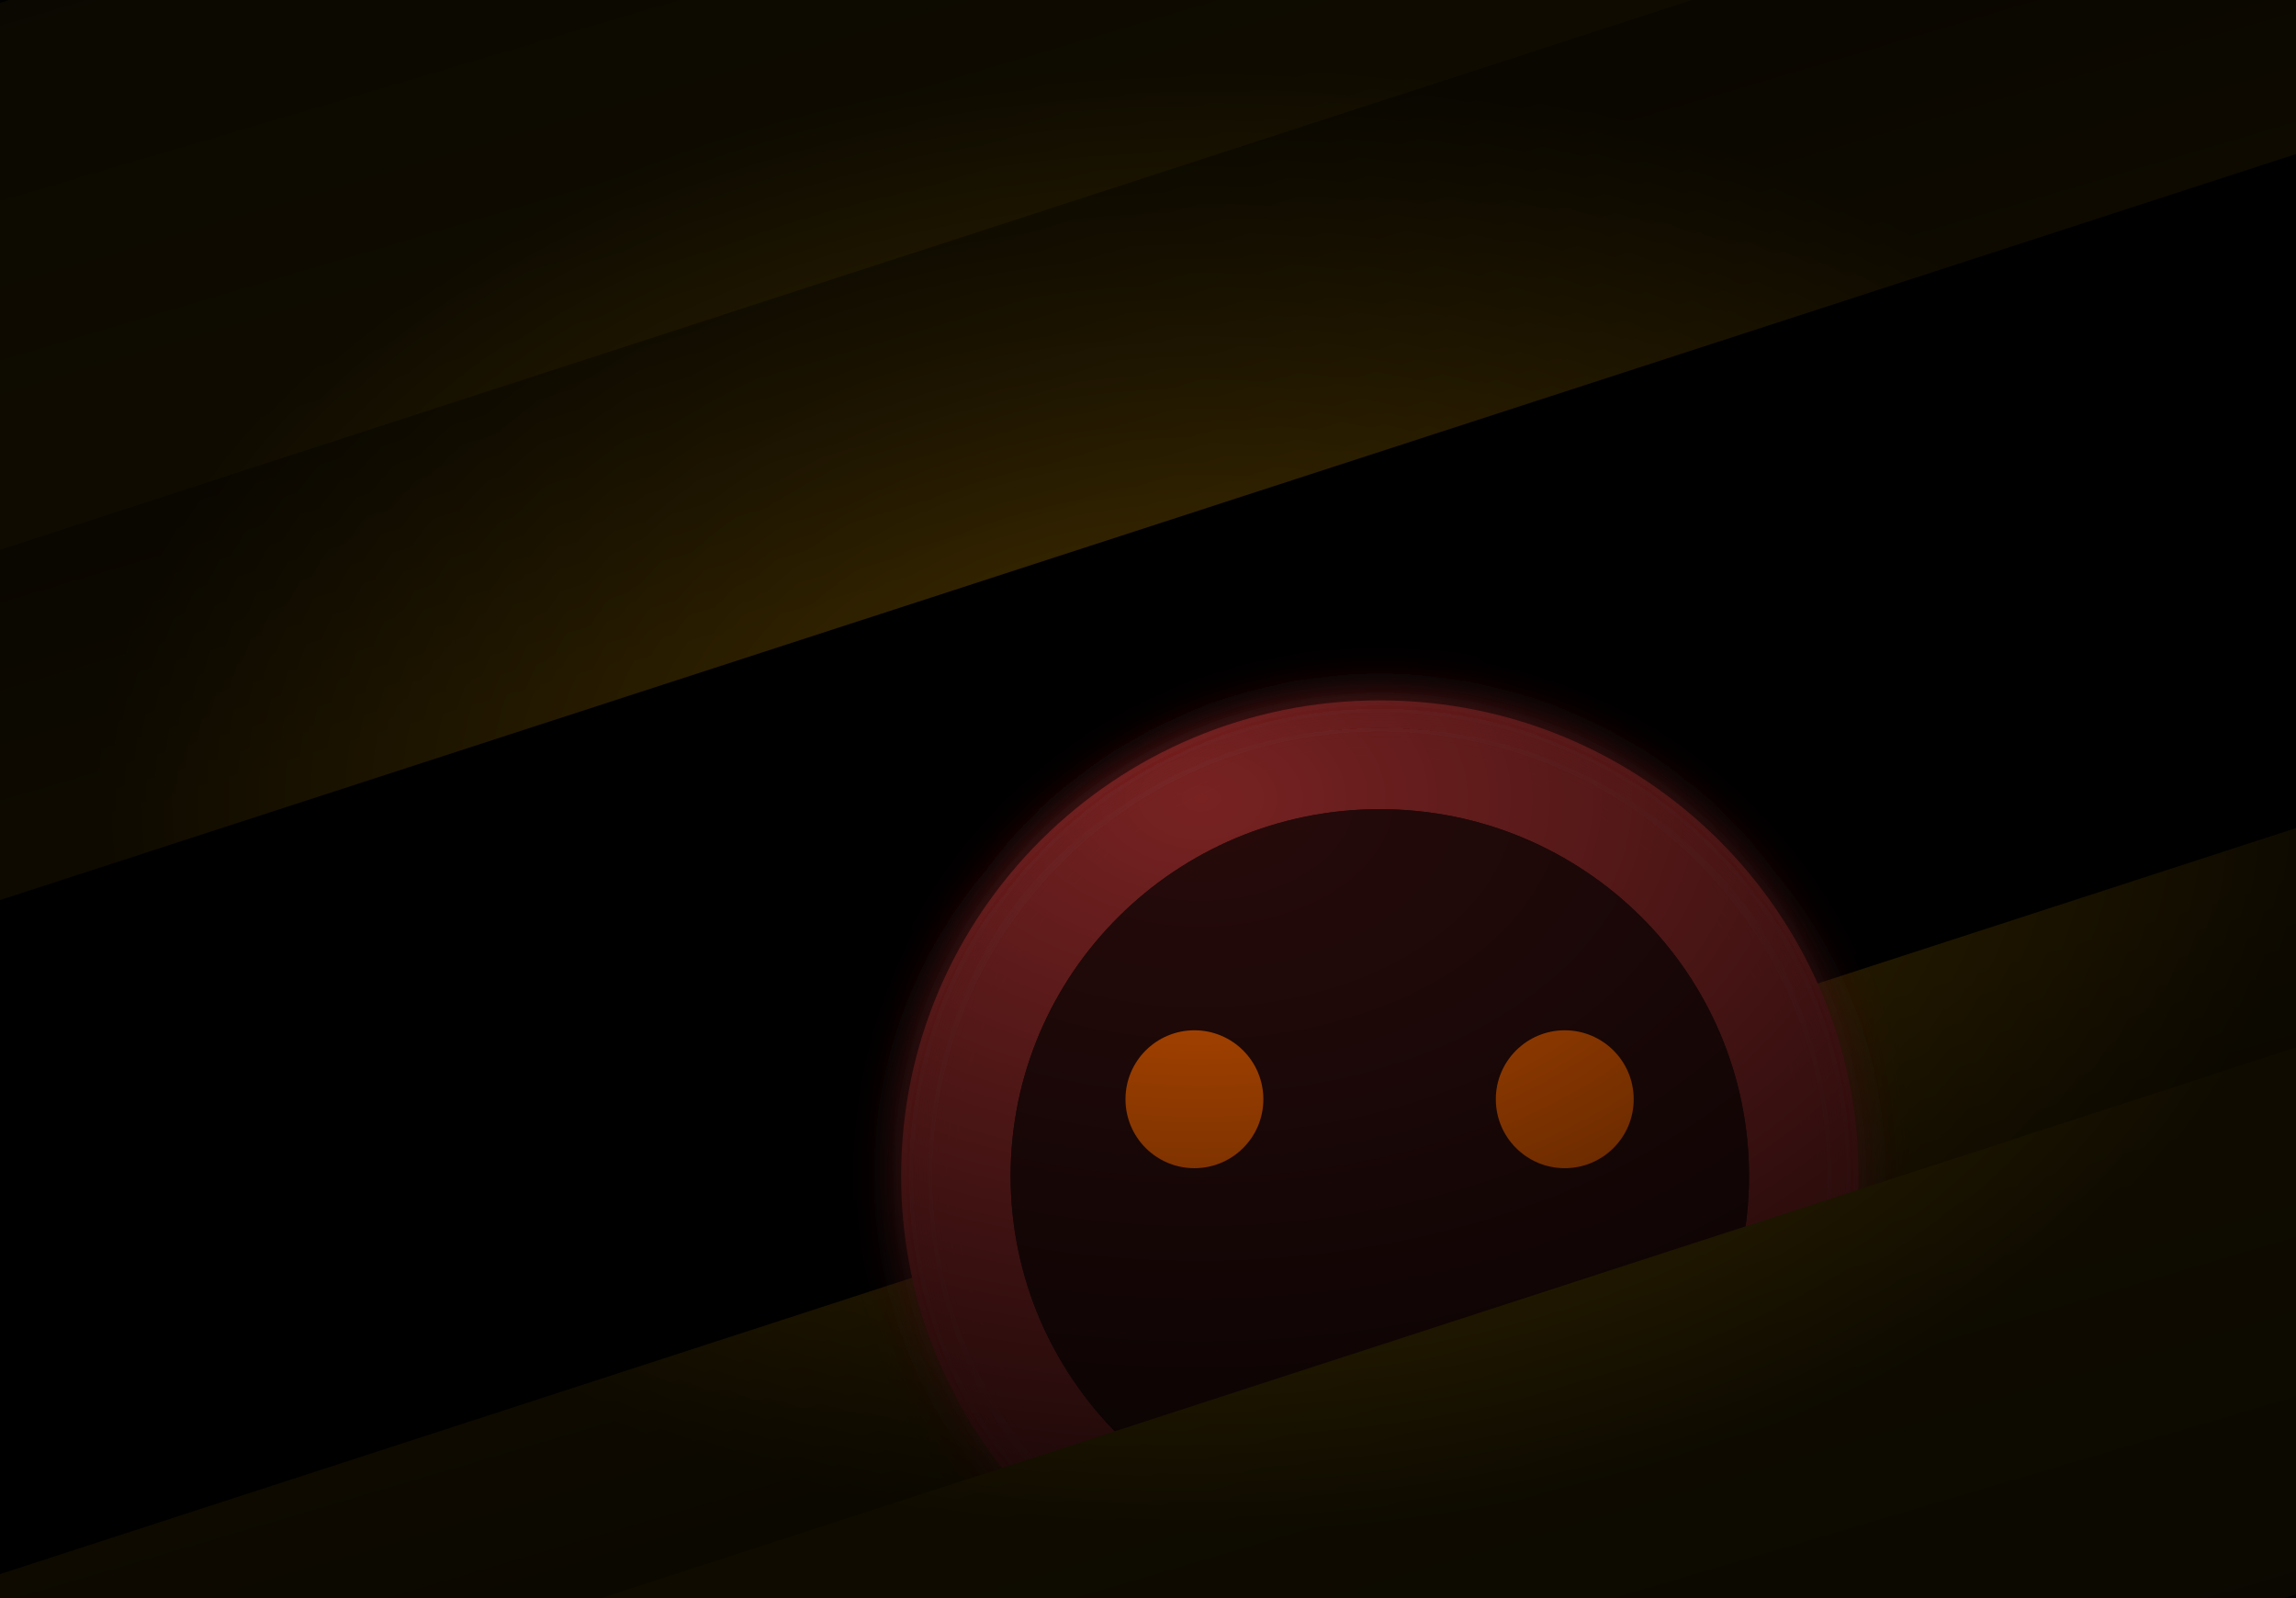
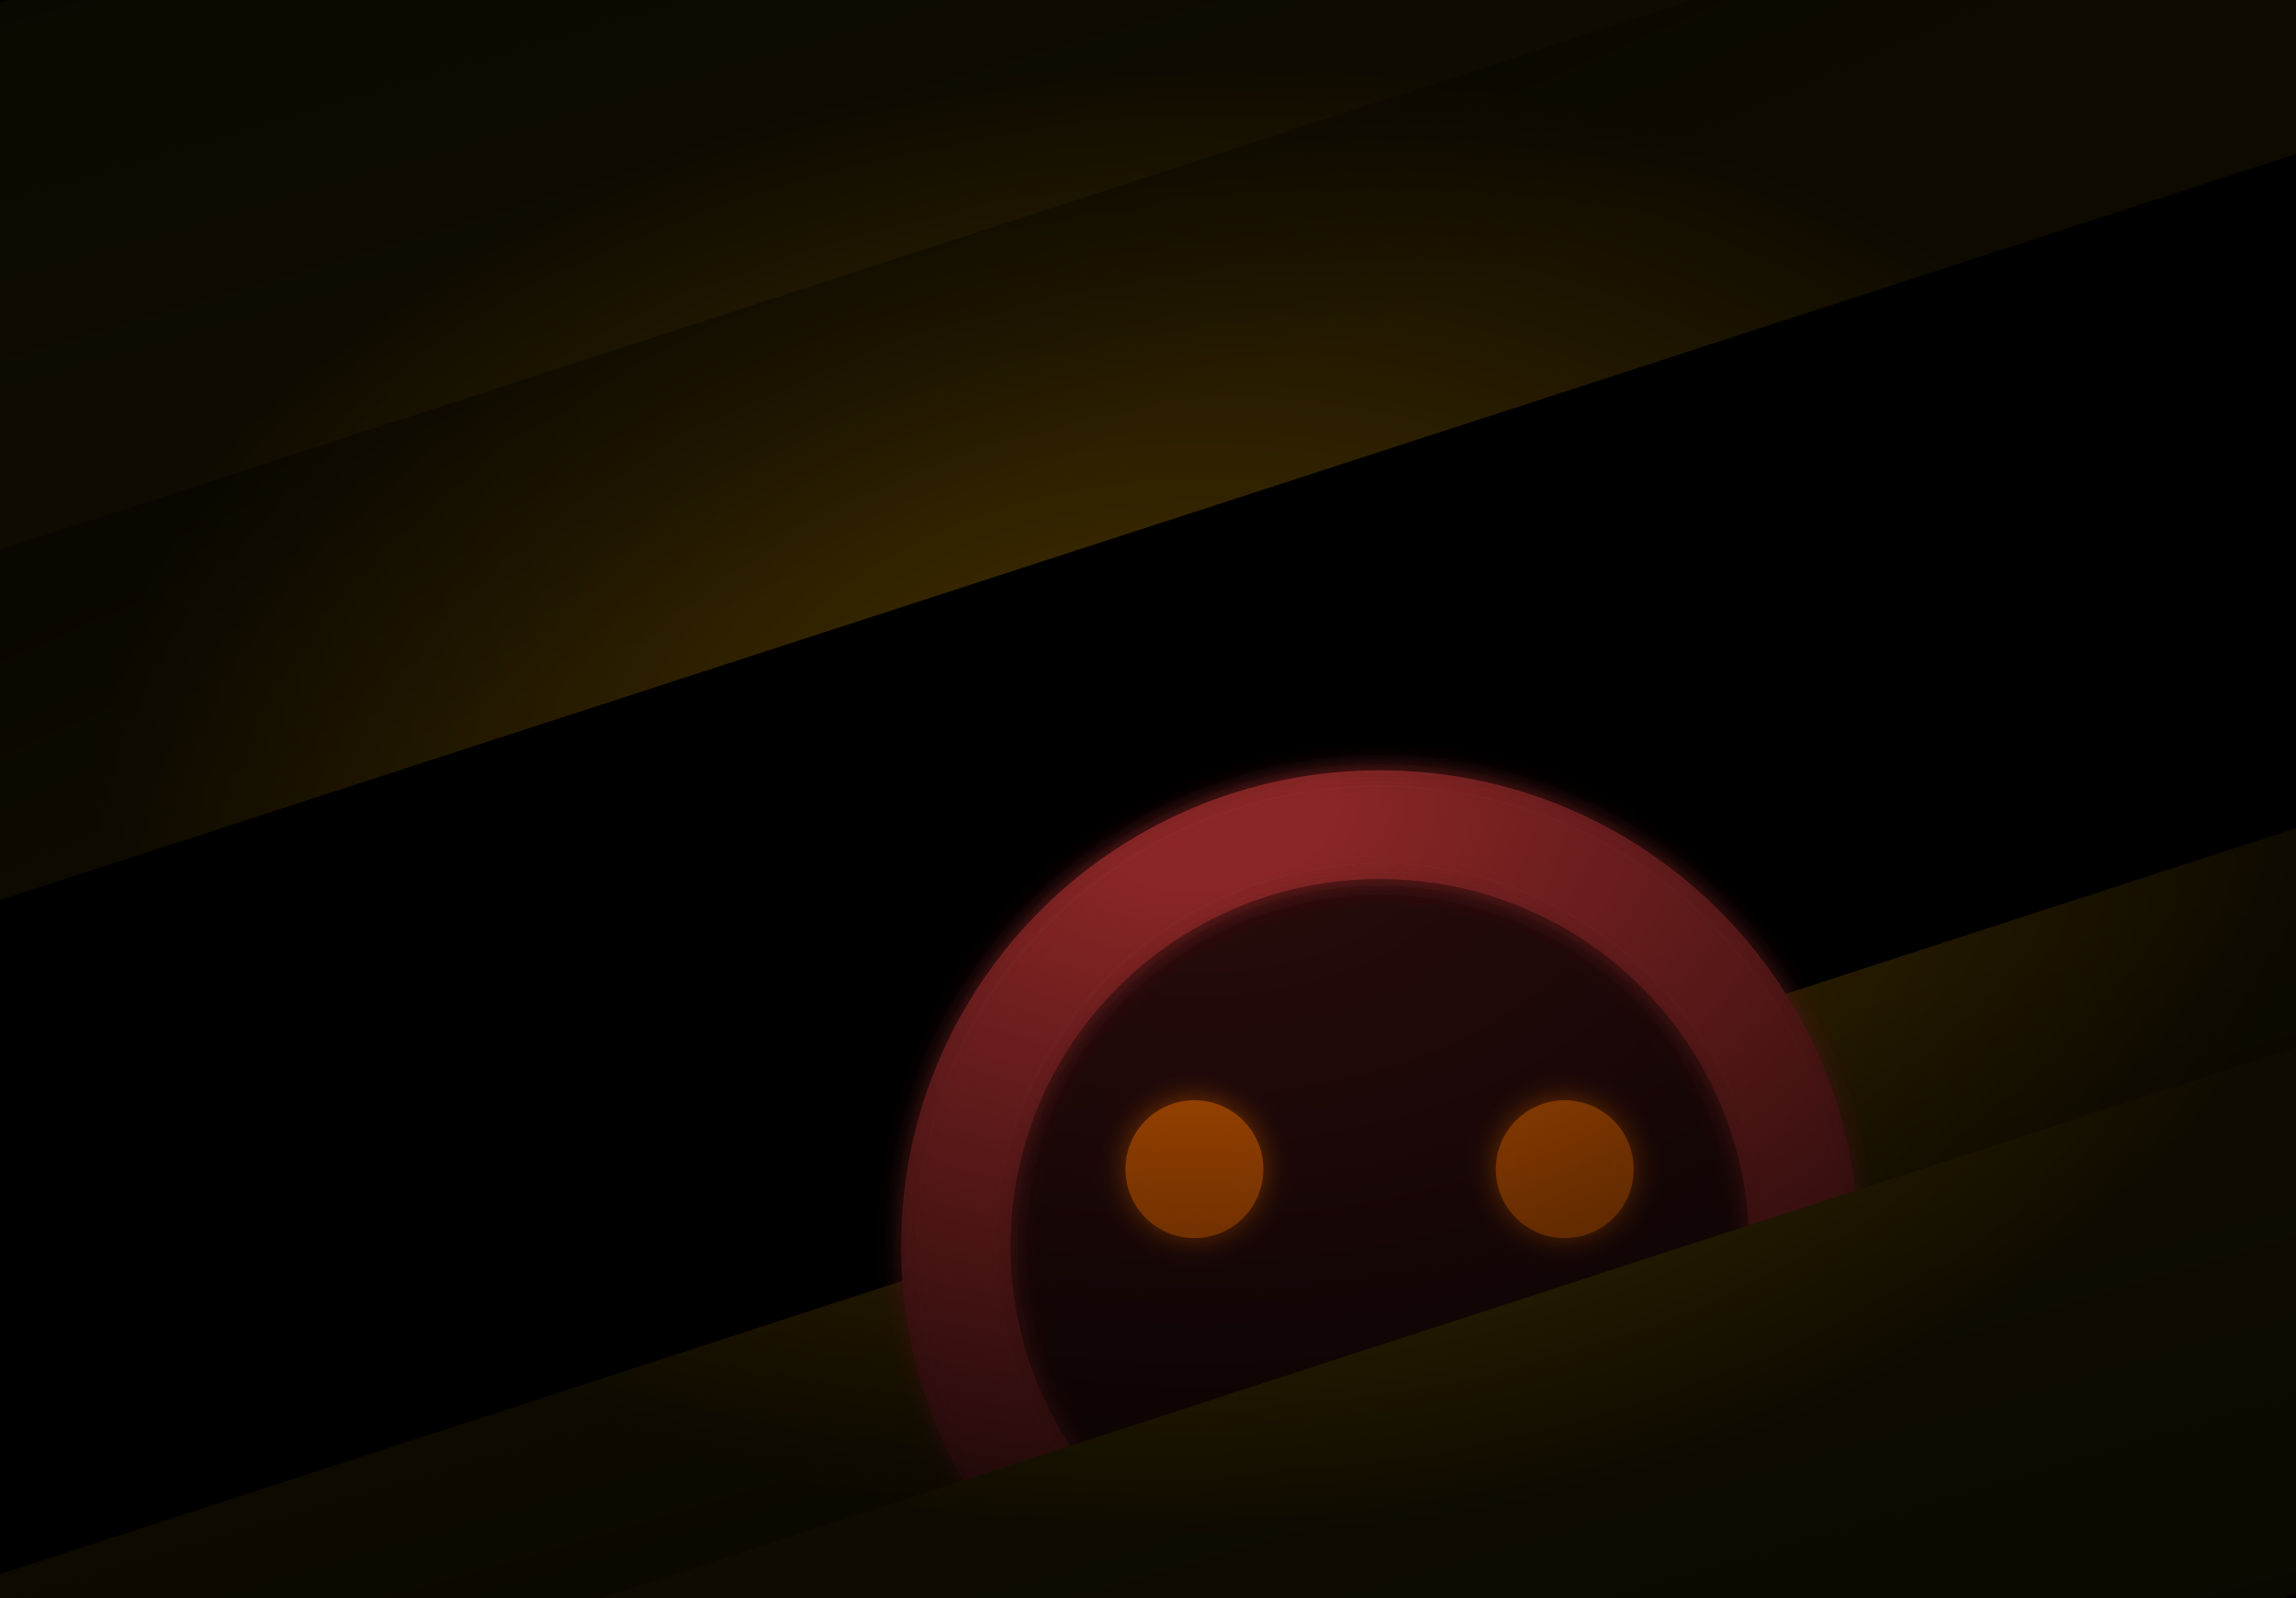
<svg xmlns="http://www.w3.org/2000/svg" id="svg963" viewBox="0 0 368 256" height="256mm" width="368mm">
  <style>
- @keyframes a0_t { 0% { transform: translate(555.858px,327.246px) scale(1.6,1.6) translate(-47.9558px,-47.6431px); animation-timing-function: cubic-bezier(0.42,0,0.58,1); } 48.568% { transform: translate(555.858px,322.997px) scale(1.6,1.6) translate(-47.9558px,-47.6431px); animation-timing-function: cubic-bezier(0.42,0,0.58,1); } 97.135% { transform: translate(555.858px,327.246px) scale(1.6,1.6) translate(-47.9558px,-47.6431px); } 100% { transform: translate(555.858px,327.246px) scale(1.6,1.6) translate(-47.9558px,-47.6431px); } }
- @keyframes a1_t { 0% { transform: translate(0px,0px); animation-timing-function: cubic-bezier(0.42,0,0.58,1); } 48.568% { transform: translate(0.023px,-6.80189px); animation-timing-function: cubic-bezier(0.42,0,0.58,1); } 97.135% { transform: translate(0px,0px); } 100% { transform: translate(0px,0px); } }
+ @keyframes rect1018-3_t { 0% { transform: translate(632.587px,338.098px) rotate(162deg) scale(-32.0489,32.0841) translate(-12.5197px,-1.29883px); animation-timing-function: cubic-bezier(0.42,0,0.58,1); } 51.324% { transform: translate(632.587px,335.098px) rotate(162deg) scale(-32.0489,32.0841) translate(-12.5197px,-1.29883px); animation-timing-function: cubic-bezier(0.42,0,0.58,1); } 100% { transform: translate(632.587px,338.098px) rotate(162deg) scale(-32.0489,32.0841) translate(-12.5197px,-1.29883px); } }
+ @keyframes rect1018_t { 0% { transform: translate(425.926px,209.559px) rotate(-18deg) scale(-32.0489,32.0841) translate(-12.5197px,-1.29883px); animation-timing-function: cubic-bezier(0.42,0,0.58,1); } 51.324% { transform: translate(425.926px,213.559px) rotate(-18deg) scale(-32.0489,32.0841) translate(-12.5197px,-1.29883px); animation-timing-function: cubic-bezier(0.42,0,0.58,1); } 100% { transform: translate(425.926px,209.559px) rotate(-18deg) scale(-32.0489,32.0841) translate(-12.5197px,-1.29883px); } }
+ @keyframes a0_t { 0% { transform: translate(555.858px,327.246px) scale(1.6,1.6) translate(-47.9558px,-47.6431px); animation-timing-function: cubic-bezier(0.394,0,0.711,0.421); } 16.216% { transform: translate(555.858px,327.2579px) scale(1.6,1.6) translate(-47.9558px,-47.6431px); animation-timing-function: cubic-bezier(0.318,0.385,0.58,1); } 48.649% { transform: translate(555.8579px,324.9971px) scale(1.6,1.6) translate(-47.9558px,-47.6431px); animation-timing-function: cubic-bezier(0.42,0,0.58,1); } 97.297% { transform: translate(555.858px,327.246px) scale(1.6,1.6) translate(-47.9558px,-47.6431px); animation-timing-function: cubic-bezier(0.42,0,0.58,1); } 100% { transform: translate(555.858px,327.246px) scale(1.6,1.6) translate(-47.9558px,-47.6431px); } }
+ @keyframes a1_t { 0% { transform: translate(0px,0px); animation-timing-function: cubic-bezier(0.42,0,0.58,1); } 48.649% { transform: translate(0.023px,-6.176818px); animation-timing-function: cubic-bezier(0.42,0,0.58,1); } 97.135% { transform: translate(0px,0px); } 100% { transform: translate(0px,0px); } }
@keyframes rect1018-4_t { 0% { transform: translate(642.922px,369.906px) rotate(162deg) scale(-32.0489,32.0841) translate(-12.5197px,-1.29883px); animation-timing-function: cubic-bezier(0.42,0,0.58,1); } 51.324% { transform: translate(642.922px,364.095px) rotate(162deg) scale(-32.0489,32.0841) translate(-12.5197px,-1.29883px); animation-timing-function: cubic-bezier(0.42,0,0.58,1); } 100% { transform: translate(642.922px,369.906px) rotate(162deg) scale(-32.0489,32.0841) translate(-12.5197px,-1.29883px); } }
@keyframes rect1018-2_t { 0% { transform: translate(394.481px,163.623px) rotate(-18deg) scale(-32.0489,32.0841) translate(-12.5197px,-1.29883px); animation-timing-function: cubic-bezier(0.42,0,0.58,1); } 51.324% { transform: translate(394.481px,170.623px) rotate(-18deg) scale(-32.0489,32.0841) translate(-12.5197px,-1.29883px); animation-timing-function: cubic-bezier(0.42,0,0.58,1); } 100% { transform: translate(394.481px,163.623px) rotate(-18deg) scale(-32.0489,32.0841) translate(-12.5197px,-1.29883px); } }
    </style>
  <defs id="defs957">
    <linearGradient id="Gradient-0" x1="13.96" y1="12.432" x2="14.059" y2="16.119" gradientUnits="userSpaceOnUse" gradientTransform="matrix(1 0 0 1 -0.115334 -13.6819)">
      <stop offset="0" stop-color="#100d03" />
      <stop offset="1" stop-color="#443000" />
    </linearGradient>
-     <linearGradient id="Gradient-1" x1="13.96" y1="12.432" x2="14.059" y2="16.119" gradientUnits="userSpaceOnUse" gradientTransform="matrix(1 0 0 1 -0.115334 -13.6819)">
+     <linearGradient id="Gradient-1" x1="13.845" y1="-1.249" x2="13.476" y2="2.503" gradientUnits="userSpaceOnUse">
+       <stop offset="0" stop-color="#100d03" />
+       <stop offset="1" stop-color="#443000" />
+     </linearGradient>
+     <linearGradient id="Gradient-2" x1="13.96" y1="12.432" x2="14.059" y2="16.119" gradientUnits="userSpaceOnUse" gradientTransform="matrix(1 0 0 1 -0.115334 -13.6819)">
      <stop offset="0" stop-color="#272004" />
      <stop offset="1" stop-color="#4b3700" />
    </linearGradient>
-     <radialGradient id="Gradient-2" cx="9.23" cy="7.354" r="13.485" fx="9.23" fy="7.354" gradientUnits="userSpaceOnUse" gradientTransform="matrix(21.8678 -0.0871511 0.0557464 14.549 85.8646 54.3842)">
-       <stop offset="0" stop-color="#000000" stop-opacity="0" />
+     <radialGradient id="Gradient-3" cx="9.23" cy="7.354" r="13.485" fx="9.23" fy="7.354" gradientUnits="userSpaceOnUse" gradientTransform="matrix(21.8678 -0.0871511 0.0557464 14.549 85.8646 54.3842)">
+       <stop offset="0.085" stop-color="#000000" stop-opacity="0" />
      <stop offset="0.75" stop-color="#000000" />
    </radialGradient>
    <clipPath id="ClipPath-2">
      <ellipse id="circle170-5" rx="2.86" ry="2.86" fill="#280b0b" fill-rule="evenodd" stroke-linecap="round" stroke-linejoin="round" stroke-width="0.069" transform="translate(-26.5303,-107.29) scale(12.9319,12.8476) translate(4.02173,9.48666)" style="paint-order: fill markers stroke;" />
    </clipPath>
  </defs>
  <g id="layer3" display="inline" transform="translate(184,128) translate(-184,-128)">
    <rect id="rect999" height="14.205" width="26.97" fill="#000000" fill-opacity="1" fill-rule="evenodd" stroke-linecap="square" stroke-linejoin="round" stroke-width="0.552" transform="translate(183,127.841) scale(21.3659,21.3894) translate(-13.4849,-7.10241)" style="paint-order: fill markers stroke;" />
  </g>
  <g transform="translate(184,128) translate(-518.702,-266.764)">
-     <path id="rect1018-3" display="inline" fill="url(#Gradient-0)" fill-opacity="1" fill-rule="evenodd" stroke="none" stroke-dasharray="none" stroke-linecap="square" stroke-linejoin="round" stroke-miterlimit="4" stroke-width="0.552" d="M0,0L25.039,0L25.039,2.598L0,2.598Z" transform="translate(632.587,338.098) rotate(162) scale(-32.0489,32.0841) translate(-12.5197,-1.29883)" />
-     <path id="rect1018" display="inline" fill="url(#Gradient-0)" fill-opacity="1" fill-rule="evenodd" stroke="none" stroke-dasharray="none" stroke-linecap="square" stroke-linejoin="round" stroke-miterlimit="4" stroke-width="0.552" d="M0,0L25.039,0L25.039,2.598L0,2.598Z" transform="translate(425.926,209.559) rotate(-18) scale(-32.0489,32.0841) translate(-12.5197,-1.29883)" />
+     <path id="rect1018-3" display="inline" fill="url(#Gradient-0)" fill-opacity="1" fill-rule="evenodd" stroke="none" stroke-dasharray="none" stroke-linecap="square" stroke-linejoin="round" stroke-miterlimit="4" stroke-width="0.552" d="M0,0L25.039,0L25.039,2.598L0,2.598Z" transform="translate(632.587,338.098) rotate(162) scale(-32.0489,32.0841) translate(-12.5197,-1.29883)" style="animation: 3.7s linear infinite both rect1018-3_t;" />
+     <path id="rect1018" display="inline" fill="url(#Gradient-1)" fill-opacity="1" fill-rule="evenodd" stroke="none" stroke-dasharray="none" stroke-linecap="square" stroke-linejoin="round" stroke-miterlimit="4" stroke-width="0.552" d="M0,0L25.039,0L25.039,2.598L0,2.598Z" transform="translate(425.926,209.559) rotate(-18) scale(-32.0489,32.0841) translate(-12.5197,-1.29883)" style="animation: 3.7s linear infinite both rect1018_t;" />
    <g opacity="1" transform="translate(555.858,327.246) scale(1.6,1.6) translate(-47.9558,-47.6431)" style="animation: 3.7s linear infinite both a0_t;">
-       <g transform="translate(47.9562,49.4971) translate(-47.9558,-47.6431)">
+       <g transform="translate(47.9561,56.5049) translate(-47.9558,-47.6431)">
        <ellipse id="path168-2" rx="3.708" ry="3.708" fill="#782121" fill-rule="evenodd" stroke-linecap="round" stroke-linejoin="round" stroke-width="0.089" transform="translate(-4.0533,-76.0917) scale(12.9319,12.8476) translate(4.02173,9.48666)" style="paint-order: fill markers stroke;" />
-         <ellipse id="path168-4" rx="3.708" ry="3.708" fill="#782121" fill-rule="evenodd" stroke-linecap="round" stroke-linejoin="round" stroke-width="0.089" filter="blur(0.2px)" transform="translate(-4.0533,-76.0917) scale(12.9319,12.8476) translate(4.02173,9.48666)" style="paint-order: fill markers stroke;" />
        <ellipse id="circle170-3" rx="2.86" ry="2.86" fill="#280b0b" fill-rule="evenodd" stroke-linecap="round" stroke-linejoin="round" stroke-width="0.069" transform="translate(-4.0533,-76.0917) scale(12.9319,12.8476) translate(4.02173,9.48666)" style="paint-order: fill markers stroke;" />
        <ellipse id="circle170-4" rx="2.86" ry="2.86" fill="#280b0b" fill-rule="evenodd" stroke-linecap="round" stroke-linejoin="round" stroke-width="0.069" transform="translate(-4.0533,-76.0917) scale(12.9319,12.8476) translate(4.02173,9.48666)" style="paint-order: fill markers stroke;" />
+         <path id="path168-4" fill="#8d2828" fill-rule="evenodd" filter="blur(0.1px)" stroke-linecap="round" stroke-linejoin="round" stroke-width="0.089" d="M0,3.708C2.048,3.708,3.708,2.048,3.708,0C3.708,-2.048,2.048,-3.708,0,-3.708C-2.048,-3.708,-3.708,-2.048,-3.708,0C-3.708,2.048,-2.048,3.708,0,3.708ZM0,2.86C1.579,2.86,2.86,1.579,2.86,0C2.86,-1.009,2.337,-1.896,1.547,-2.405C1.101,-2.693,0.57,-2.86,0,-2.86C-1.579,-2.86,-2.86,-1.579,-2.86,0C-2.86,1.579,-1.579,2.86,0,2.86Z" opacity="0.91" transform="translate(-4.0533,-76.0917) scale(12.9319,12.8476) translate(4.02173,9.48666)" />
        <g clip-path="url(#ClipPath-2)" transform="translate(47.9324,38.1042) translate(-25.4553,-6.90629)">
          <g transform="translate(25.4553,6.90629) translate(-25.4553,-6.90629)" style="animation: 3.7s linear infinite both a1_t;">
-             <ellipse rx="6.906" ry="6.906" fill="#d45500" stroke-width="1.817" stroke-linecap="round" stroke-linejoin="round" stroke="none" transform="translate(6.90594,6.90594)" />
-             <ellipse rx="6.906" ry="6.906" fill="#d45500" stroke-width="1.817" stroke-linecap="round" stroke-linejoin="round" stroke="none" transform="translate(44.0046,6.90664)" />
+             <ellipse rx="6.906" ry="6.906" fill="#c85702" stroke-width="1.817" stroke-linecap="round" stroke-linejoin="round" stroke="none" transform="translate(6.90594,6.90594)" />
+             <ellipse rx="6.906" ry="6.906" fill="#c85702" stroke-width="1.817" stroke-linecap="round" stroke-linejoin="round" stroke="none" transform="translate(44.0046,6.90664)" />
+             <ellipse rx="6.906" ry="6.906" fill="#c85702" stroke-width="1.817" stroke-linecap="round" stroke-linejoin="round" stroke="none" filter="blur(1.4px)" opacity="0.82" transform="translate(6.90594,6.90594)" />
+             <ellipse rx="6.906" ry="6.906" fill="#c85702" stroke-width="1.817" stroke-linecap="round" stroke-linejoin="round" stroke="none" filter="blur(1.4px)" opacity="0.82" transform="translate(44.0046,6.90664)" />
          </g>
        </g>
      </g>
    </g>
-     <rect id="rect1018-4" height="2.598" width="25.039" display="inline" fill="url(#Gradient-1)" fill-opacity="1" fill-rule="evenodd" stroke="none" stroke-dasharray="none" stroke-linecap="square" stroke-linejoin="round" stroke-miterlimit="4" stroke-width="0.552" transform="translate(642.922,369.906) rotate(162) scale(-32.0489,32.0841) translate(-12.5197,-1.29883)" style="paint-order: fill markers stroke; animation: 3.7s linear infinite both rect1018-4_t;" />
-     <rect id="rect1018-2" height="2.598" width="25.039" display="inline" fill="url(#Gradient-1)" fill-opacity="1" fill-rule="evenodd" stroke="none" stroke-dasharray="none" stroke-linecap="square" stroke-linejoin="round" stroke-miterlimit="4" stroke-width="0.552" transform="translate(394.481,163.623) rotate(-18) scale(-32.0489,32.0841) translate(-12.5197,-1.29883)" style="paint-order: fill markers stroke; animation: 3.7s linear infinite both rect1018-2_t;" />
+     <rect id="rect1018-4" height="2.598" width="25.039" display="inline" fill="url(#Gradient-2)" fill-opacity="1" fill-rule="evenodd" stroke="none" stroke-dasharray="none" stroke-linecap="square" stroke-linejoin="round" stroke-miterlimit="4" stroke-width="0.552" transform="translate(642.922,369.906) rotate(162) scale(-32.0489,32.0841) translate(-12.5197,-1.29883)" style="paint-order: fill markers stroke; animation: 3.7s linear infinite both rect1018-4_t;" />
+     <rect id="rect1018-2" height="2.598" width="25.039" display="inline" fill="url(#Gradient-2)" fill-opacity="1" fill-rule="evenodd" stroke="none" stroke-dasharray="none" stroke-linecap="square" stroke-linejoin="round" stroke-miterlimit="4" stroke-width="0.552" transform="translate(394.481,163.623) rotate(-18) scale(-32.0489,32.0841) translate(-12.5197,-1.29883)" style="paint-order: fill markers stroke; animation: 3.7s linear infinite both rect1018-2_t;" />
  </g>
-   <path id="rect1722" display="inline" fill="url(#Gradient-2)" fill-opacity="1" fill-rule="evenodd" opacity="0.79" stroke-linecap="square" stroke-linejoin="round" stroke-width="12.132" d="M0,0L576.233,0L576.233,321.156L0,321.156Z" transform="translate(192.507,128) scale(0.8,0.8) translate(-288.117,-160.578)" />
+   <path id="rect1722" display="inline" fill="url(#Gradient-3)" fill-opacity="1" fill-rule="evenodd" opacity="0.79" stroke-linecap="square" stroke-linejoin="round" stroke-width="12.132" d="M0,0L576.233,0L576.233,321.156L0,321.156Z" transform="translate(192.507,128) scale(0.8,0.8) translate(-288.117,-160.578)" />
</svg>
